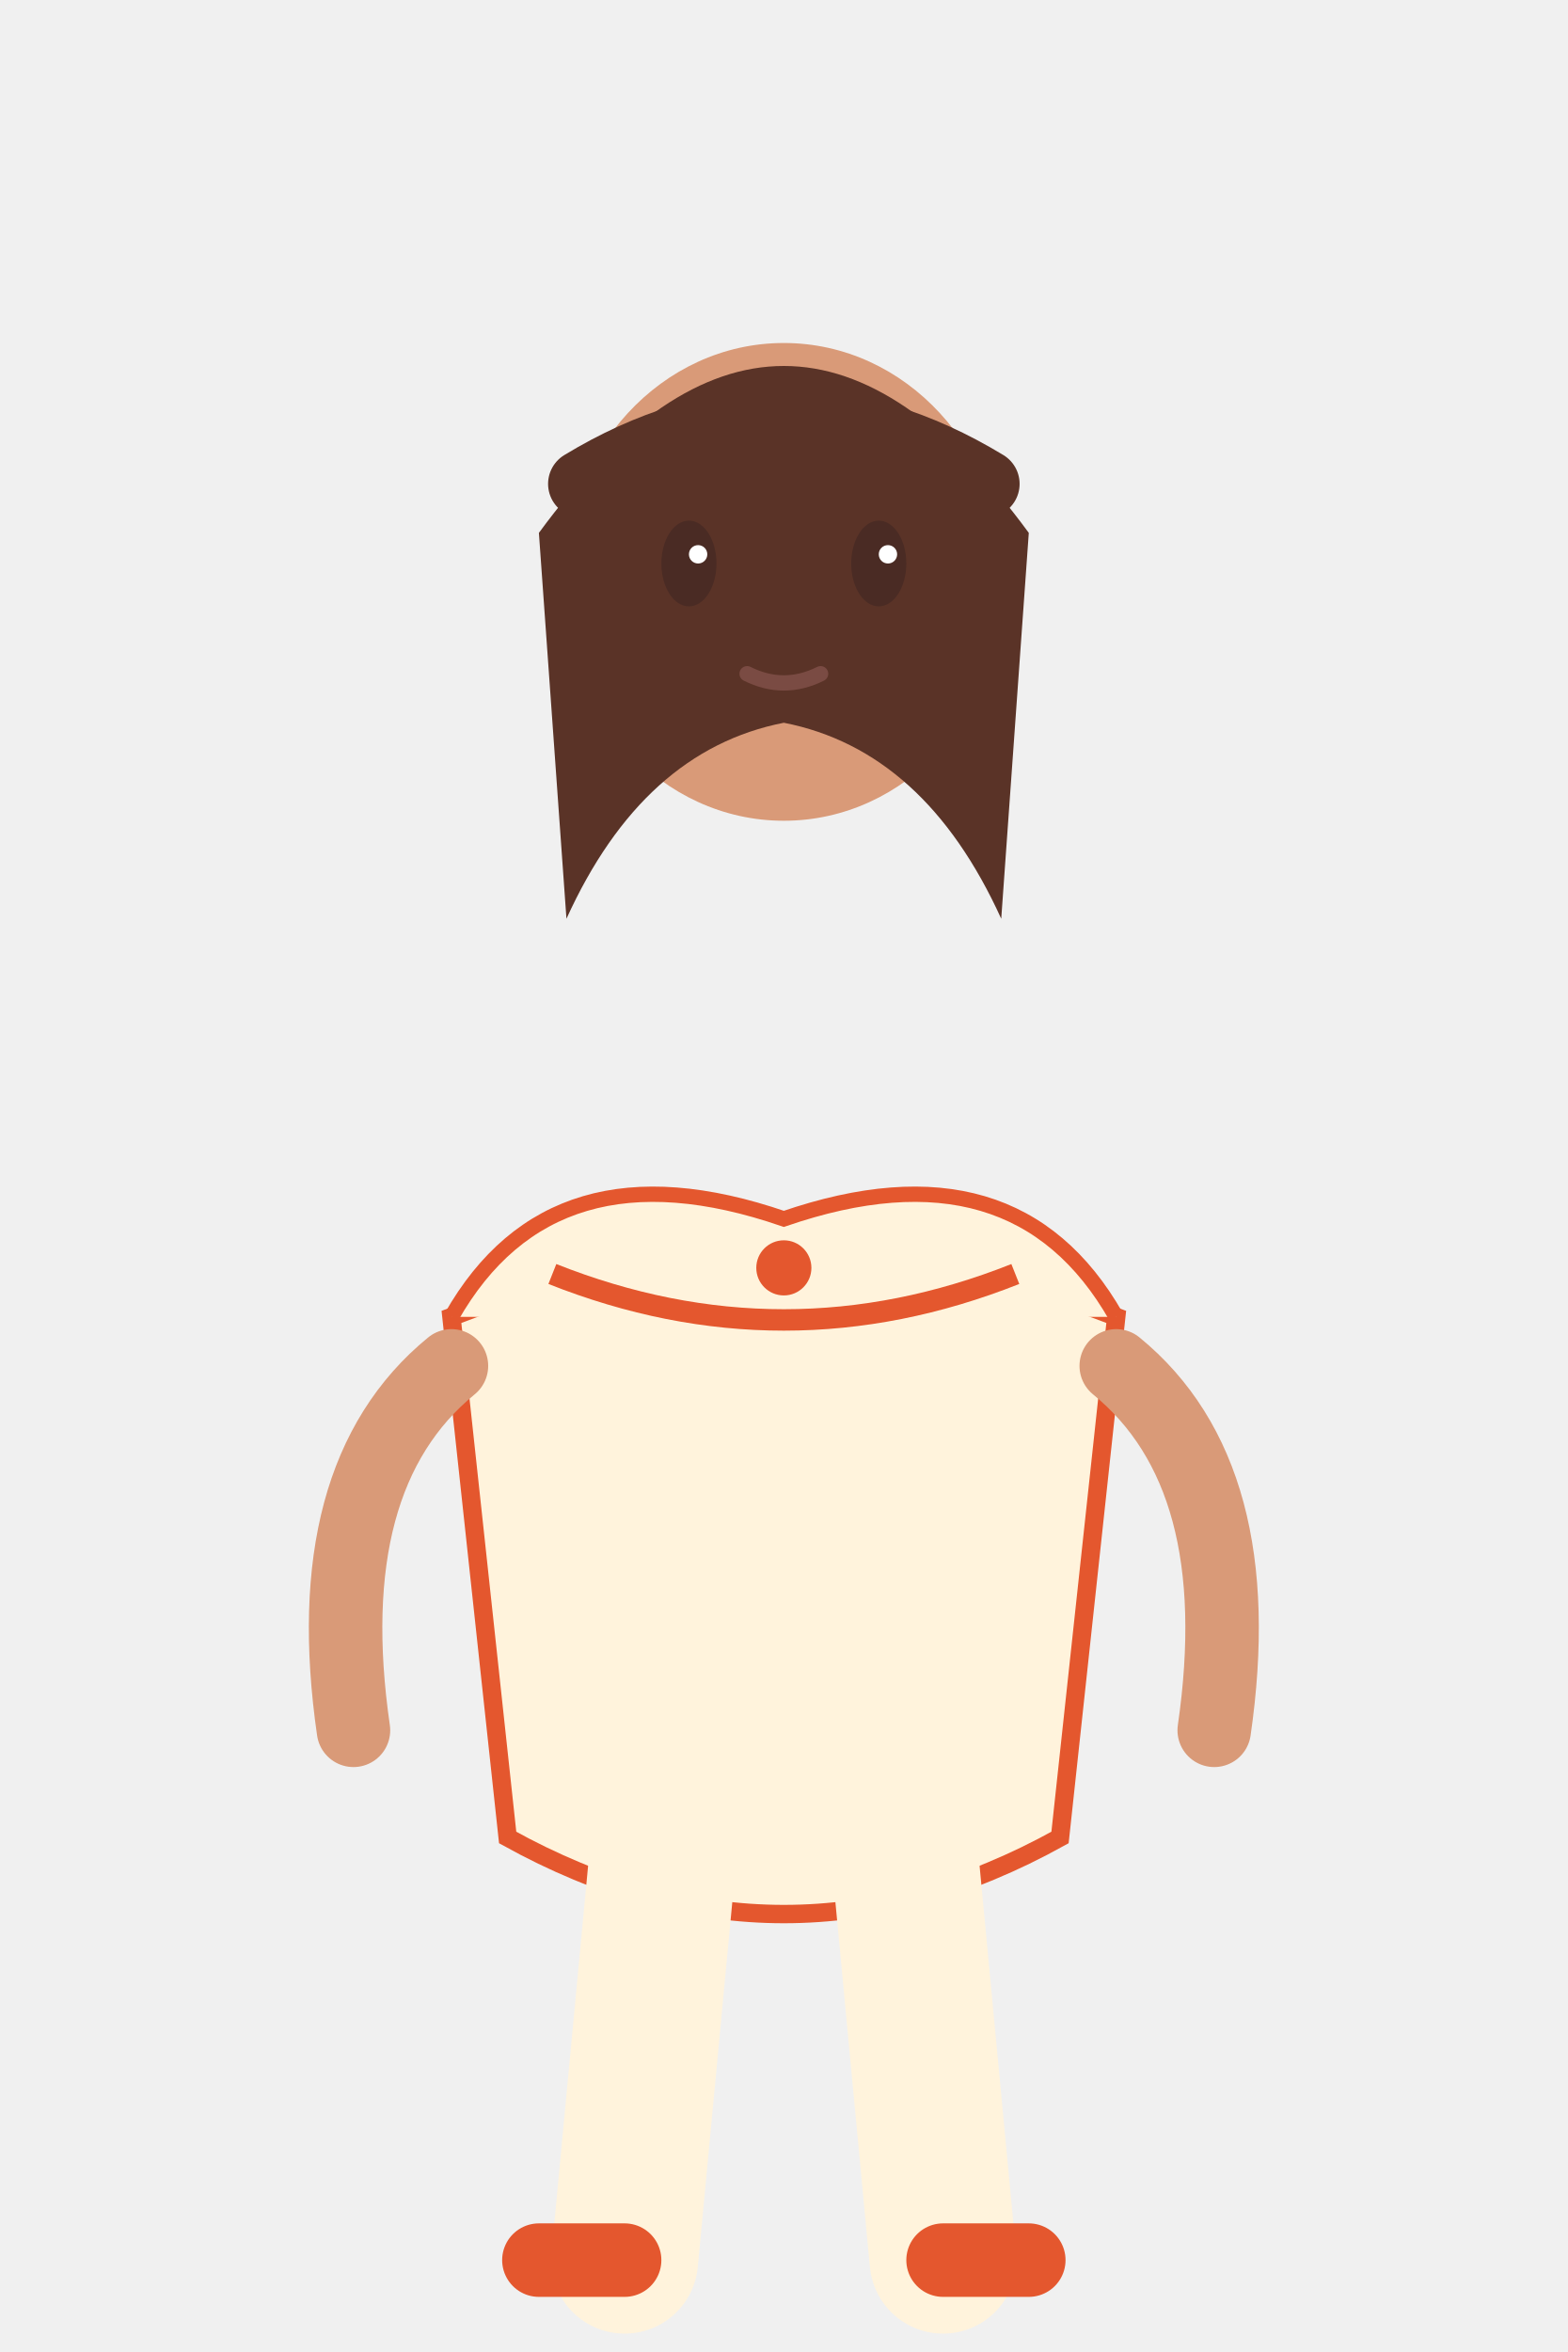
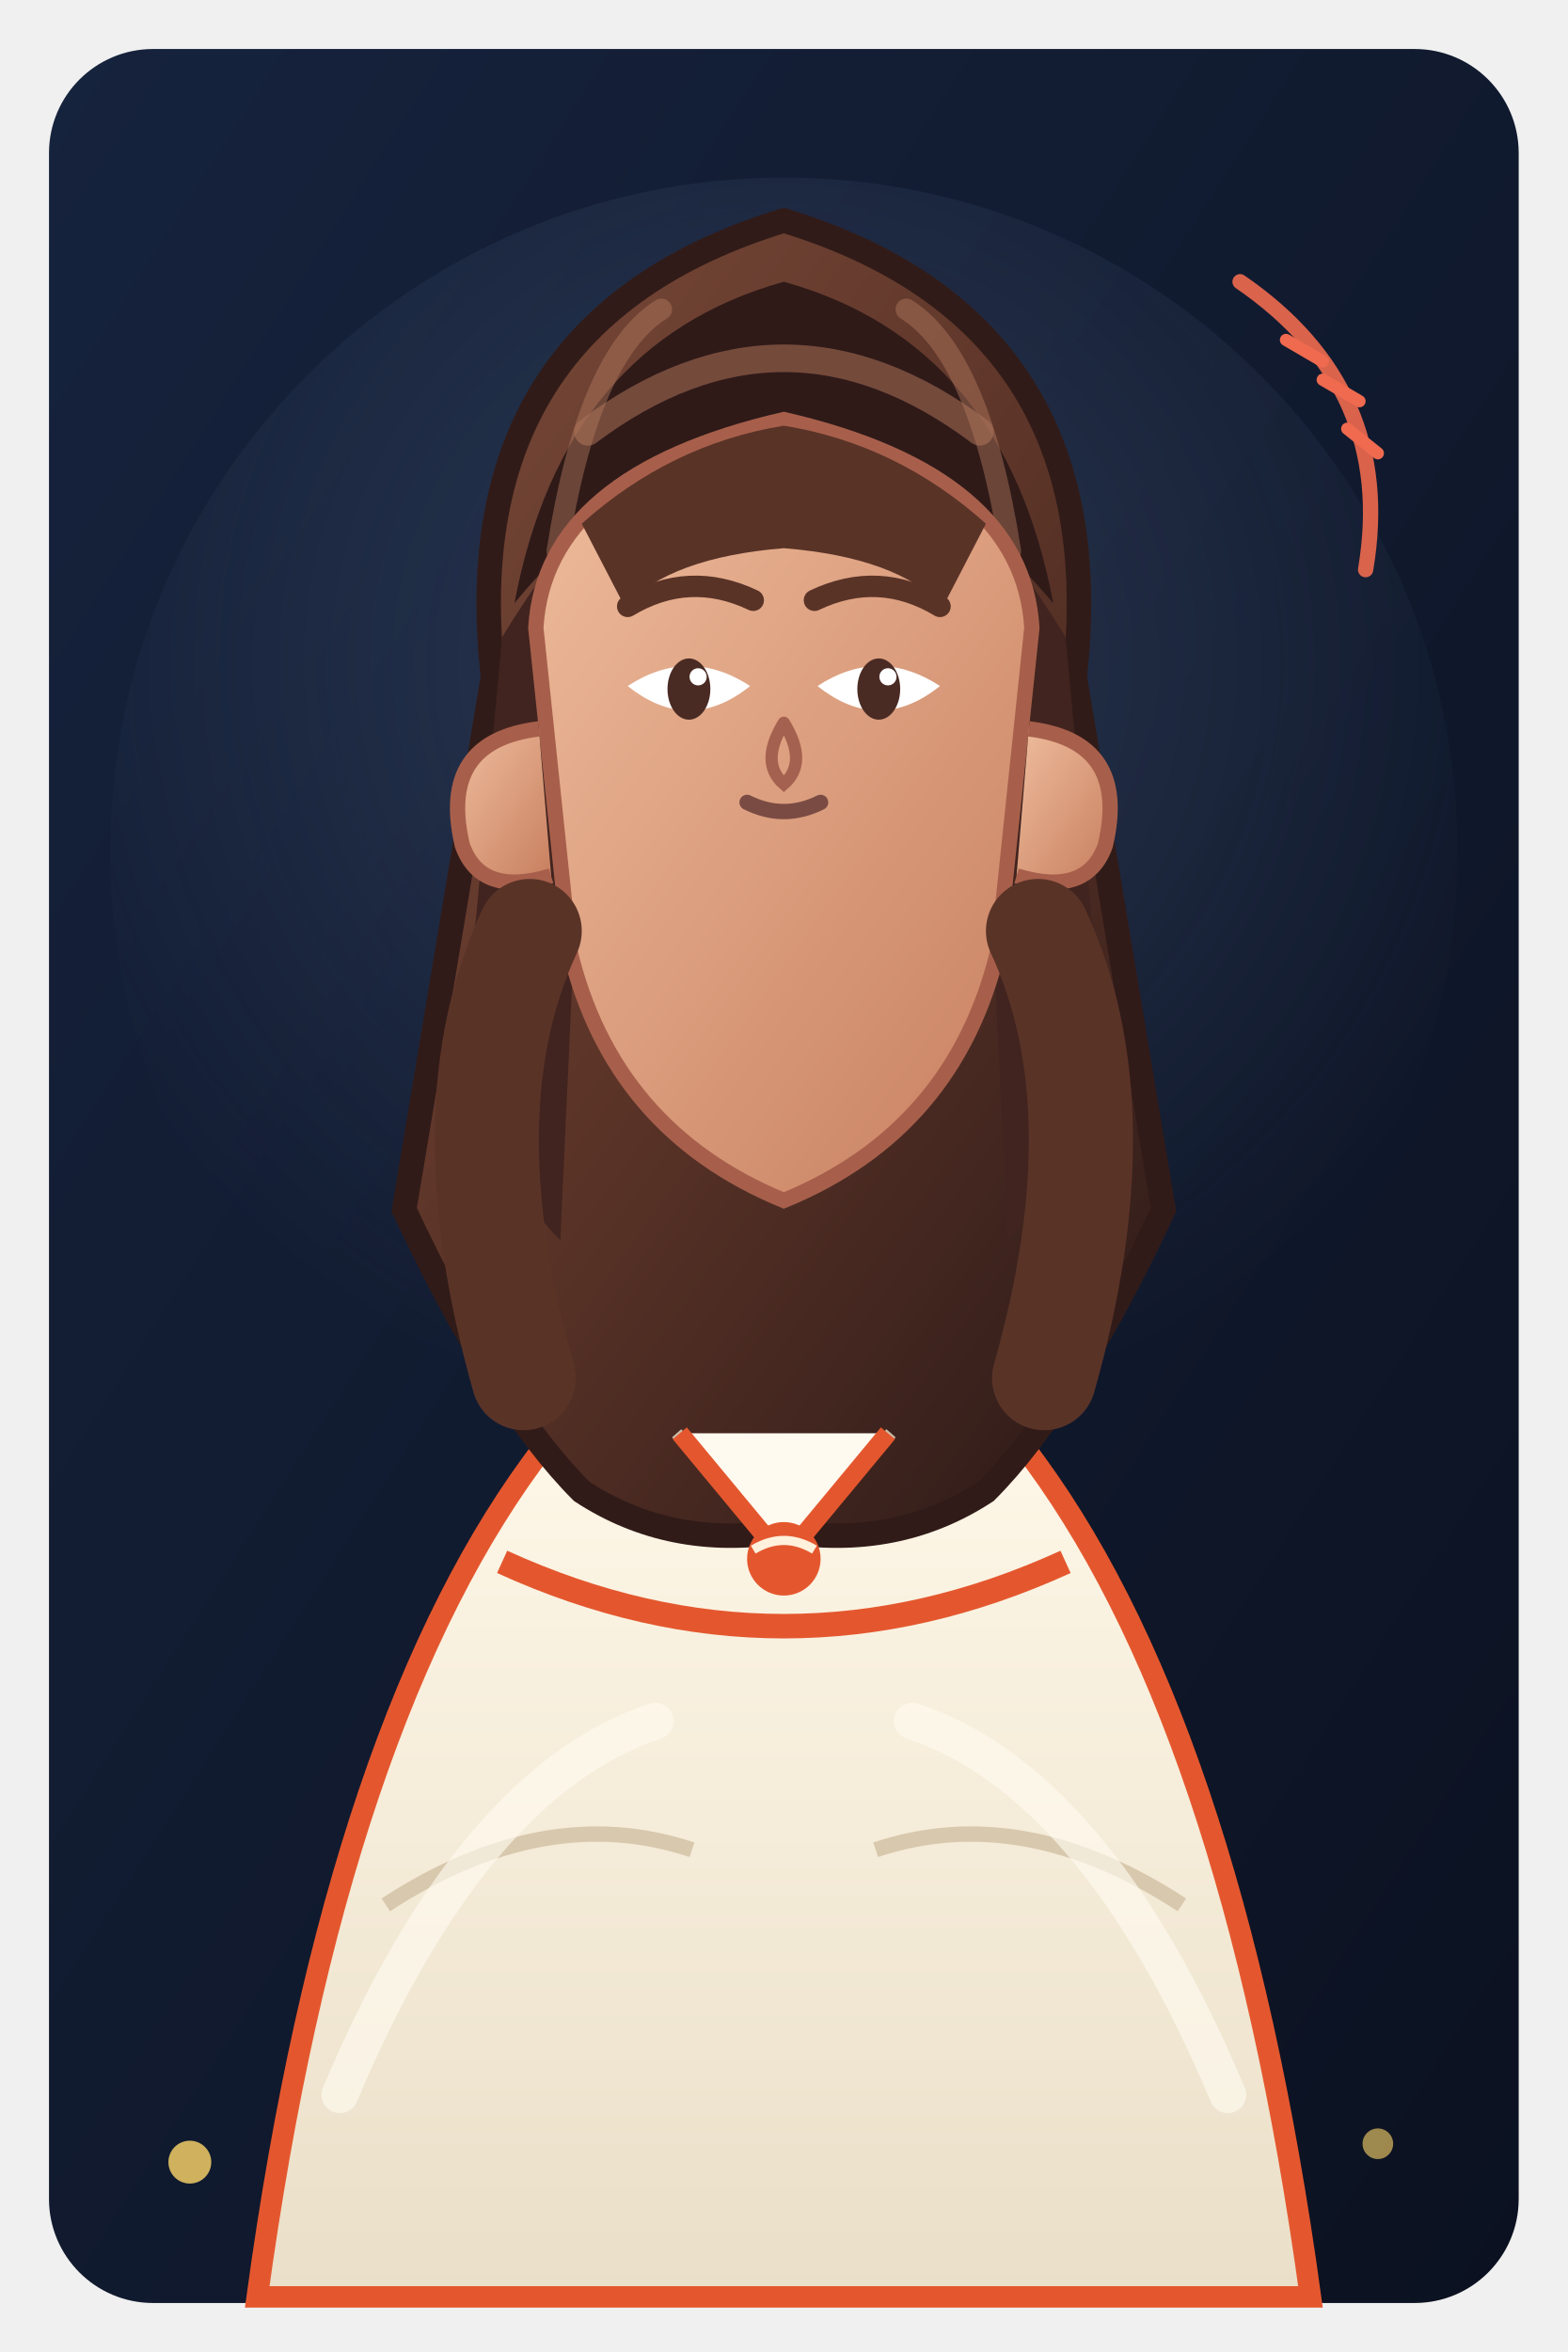
<svg xmlns="http://www.w3.org/2000/svg" width="512" height="768" viewBox="0 0 512 768">
-   <g transform="translate(0 0) scale(1.000)">
-     <path d="M147.44 430 Q256 388 364.56 430 L346.2 600 Q256 650 165.8 600 Z" fill="#fff3dc" stroke="#e4572e" stroke-width="6" />
-     <path d="M147.44 430 Q180.4 372 256 398 Q331.6 372 364.56 430" fill="#fff3dc" stroke="#e4572e" stroke-width="5" />
-     <path d="M147.44 446 Q103.44 482 115.44 565" fill="none" stroke="#d99a78" stroke-width="24" stroke-linecap="round" />
-     <path d="M364.56 446 Q408.56 482 396.56 565" fill="none" stroke="#d99a78" stroke-width="24" stroke-linecap="round" />
-     <path d="M218 590 L204 738" stroke="#fff3dc" stroke-width="48" stroke-linecap="round" />
-     <path d="M294 590 L308 738" stroke="#fff3dc" stroke-width="48" stroke-linecap="round" />
-     <path d="M204 738 L176 738" stroke="#e4572e" stroke-width="24" stroke-linecap="round" />
-     <path d="M308 738 L336 738" stroke="#e4572e" stroke-width="24" stroke-linecap="round" />
-     <ellipse cx="256" cy="190" rx="72" ry="78" fill="#d99a78" />
-     <path d="M176 174 Q256 65 336 174 L327 300 Q302 245 256 236 Q210 245 185 300 Z" fill="#5a3327" />
-     <path d="M190 158 Q256 118 322 158" fill="none" stroke="#5a3327" stroke-width="22" stroke-linecap="round" />
-     <ellipse cx="225" cy="184" rx="9" ry="14" fill="#4a2b24" />
-     <ellipse cx="287" cy="184" rx="9" ry="14" fill="#4a2b24" />
-     <circle cx="228" cy="181" r="3" fill="#ffffff" />
-     <circle cx="290" cy="181" r="3" fill="#ffffff" />
-     <path d="M244 220 Q256 226 268 220" fill="none" stroke="#7a4b43" stroke-width="5" stroke-linecap="round" />
-     <path d="M222 150 Q238 142 249 148 M263 148 Q274 142 290 150" fill="none" stroke="#5a3327" stroke-width="6" stroke-linecap="round" />
-     <path d="M180.4 416 Q256 446 331.6 416" fill="none" stroke="#e4572e" stroke-width="7" />
-     <circle cx="256" cy="414" r="9" fill="#e4572e" />
-   </g>
+   <defs>
+     <linearGradient id="bg" x1="0" y1="0" x2="1" y2="1">
+       <stop offset="0" stop-color="#16233d" />
+       <stop offset="1" stop-color="#0b1120" />
+     </linearGradient>
+     <radialGradient id="halo" cx="50%" cy="36%" r="58%">
+       <stop offset="0" stop-color="#6b7ea3" stop-opacity=".28" />
+       <stop offset="1" stop-color="#6b7ea3" stop-opacity="0" />
+     </radialGradient>
+     <linearGradient id="hair" x1="0" y1="0" x2=".8" y2="1">
+       <stop offset="0" stop-color="#7a4a39" />
+       <stop offset=".55" stop-color="#5a3327" />
+       <stop offset="1" stop-color="#321d1a" />
+     </linearGradient>
+     <linearGradient id="skin" x1="0" y1="0" x2=".9" y2="1">
+       <stop offset="0" stop-color="#efbd9d" />
+       <stop offset="1" stop-color="#c98262" />
+     </linearGradient>
+     <linearGradient id="uniform" x1="0" y1="0" x2="0" y2="1">
+       <stop offset="0" stop-color="#fff8e9" />
+       <stop offset="1" stop-color="#eadfc8" />
+     </linearGradient>
+   </defs>
+   <rect x="16" y="16" width="480" height="736" rx="34" fill="url(#bg)" />
+   <circle cx="256" cy="278" r="220" fill="url(#halo)" />
+   <path d="M84 750 Q110 560 178 472 Q256 434 334 472 Q402 560 428 750 Z" fill="url(#uniform)" stroke="#e4572e" stroke-width="7" />
+   <path d="M178 472 Q256 518 334 472" fill="none" stroke="#f1d9b3" stroke-width="6" />
+   <path d="M164 510 Q256 552 348 510" fill="none" stroke="#e4572e" stroke-width="8" />
+   <path d="M126 622 Q178 588 226 604" fill="none" stroke="#d8c8ad" stroke-width="5" />
+   <path d="M386 622 Q334 588 286 604" fill="none" stroke="#d8c8ad" stroke-width="5" />
+   <path d="M161 221 Q148 105 256 72 Q364 105 351 221 L380 395 Q350 459 322 487 Q293 506 256 500 Q219 506 190 487 Q162 459 132 395 Z" fill="url(#hair)" stroke="#311b18" stroke-width="8" />
+   <path d="M168 197 Q184 112 256 92 Q328 112 344 197 Q318 166 287 153 Q258 143 226 154 Q194 165 168 197 Z" fill="#2f1a18" />
+   <path d="M164 208 Q180 182 194 167 L183 405 Q160 382 152 337 Z" fill="#41241f" />
+   <path d="M348 208 Q332 182 318 167 L329 405 Q352 382 360 337 Z" fill="#41241f" />
+   <path d="M192 141 Q256 93 320 141" fill="none" stroke="#9a644f" stroke-width="9" stroke-linecap="round" opacity=".65" />
+   <path d="M182 180 Q192 116 216 101" fill="none" stroke="#b37a60" stroke-width="7" stroke-linecap="round" opacity=".45" />
+   <path d="M330 180 Q320 116 296 101" fill="none" stroke="#b37a60" stroke-width="7" stroke-linecap="round" opacity=".45" />
+   <path d="M175 205 Q178 155 256 137 Q334 155 337 205 L326 310 Q312 369 256 392 Q200 369 186 310 Z" fill="url(#skin)" stroke="#a75f4b" stroke-width="5" />
+   <path d="M190 171 Q219 145 256 139 Q293 145 322 171 L308 198 Q293 182 256 179 Q219 182 204 198 Z" fill="#5a3327" />
+   <path d="M205 198 Q225 186 246 196 M266 196 Q287 186 307 198" fill="none" stroke="#5a3327" stroke-width="7" stroke-linecap="round" />
+   <path d="M205 224 Q225 211 245 224 Q225 240 205 224 Z" fill="#fff" />
+   <ellipse cx="225" cy="225" rx="7" ry="10" fill="#4a2b24" />
+   <circle cx="228" cy="221" r="2.8" fill="#fff" />
+   <path d="M267 224 Q287 211 307 224 Q287 240 267 224 Z" fill="#fff" />
+   <ellipse cx="287" cy="225" rx="7" ry="10" fill="#4a2b24" />
+   <circle cx="290" cy="221" r="2.8" fill="#fff" />
+   <path d="M256 236 Q248 249 256 256 Q264 249 256 236" fill="none" stroke="#a5614f" stroke-width="4" stroke-linecap="round" />
+   <path d="M244 262 Q256 268 268 262" fill="none" stroke="#7a4b43" stroke-width="5" stroke-linecap="round" />
+   <path d="M176 238 Q143 242 151 276 Q157 293 180 286" fill="url(#skin)" stroke="#a75f4b" stroke-width="5" />
+   <path d="M336 238 Q369 242 361 276 Q355 293 332 286" fill="url(#skin)" stroke="#a75f4b" stroke-width="5" />
+   <path d="M173 304 Q146 362 171 450" fill="none" stroke="#5a3327" stroke-width="34" stroke-linecap="round" />
+   <path d="M339 304 Q366 362 341 450" fill="none" stroke="#5a3327" stroke-width="34" stroke-linecap="round" />
+   <path d="M221 468 L256 508 L291 468" fill="#fffaf0" stroke="#cbbfa9" stroke-width="4" />
+   <path d="M222 468 L256 509 L290 468" fill="none" stroke="#e4572e" stroke-width="6" />
+   <circle cx="256" cy="509" r="12" fill="#e4572e" />
+   <path d="M246 506 Q256 500 266 506" fill="none" stroke="#fff1dc" stroke-width="3" />
+   <path d="M111 684 Q154 582 214 562" fill="none" stroke="#fffaf0" stroke-width="12" stroke-linecap="round" opacity=".65" />
+   <path d="M401 684 Q358 582 298 562" fill="none" stroke="#fffaf0" stroke-width="12" stroke-linecap="round" opacity=".65" />
+   <path d="M405 92 Q456 127 446 186" fill="none" stroke="#ef6a4f" stroke-width="5" stroke-linecap="round" opacity=".9" />
+   <path d="M420 111 l12 7 M432 124 l12 7 M440 140 l10 8" stroke="#ef6a4f" stroke-width="4" stroke-linecap="round" />
+   <circle cx="62" cy="706" r="7" fill="#ffd76a" opacity=".8" />
+   <circle cx="450" cy="700" r="5" fill="#ffd76a" opacity=".6" />
</svg>
